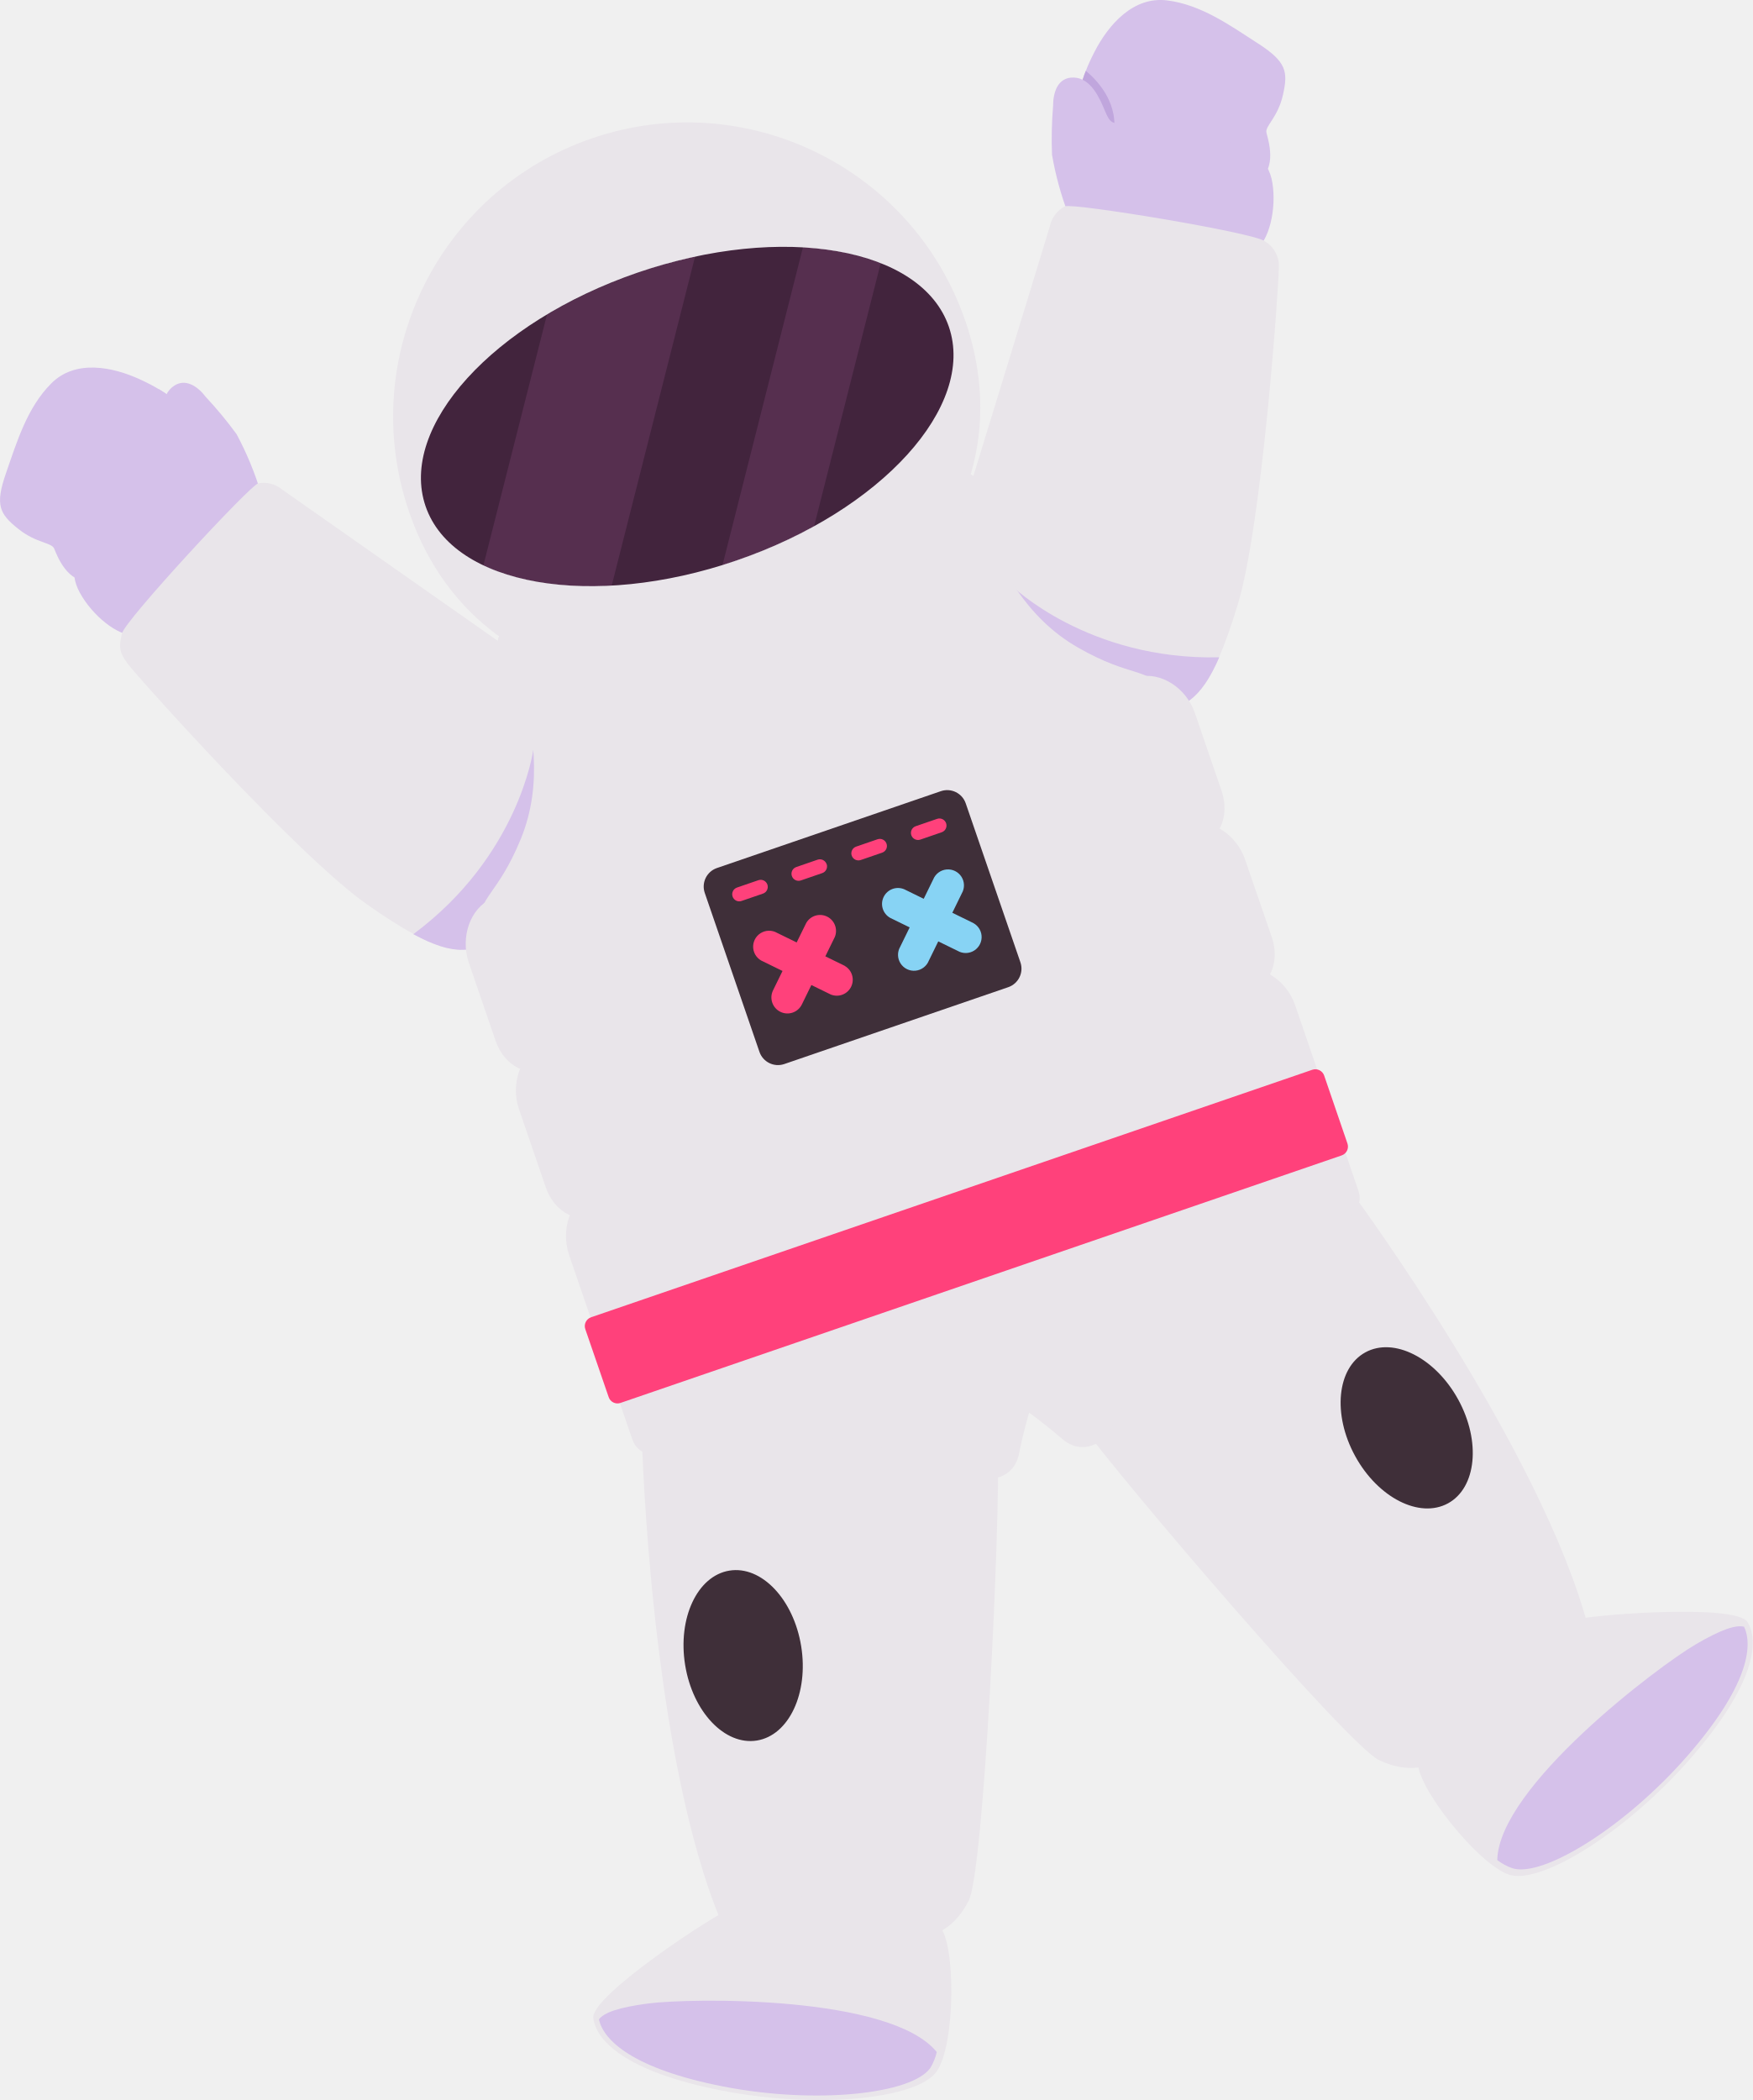
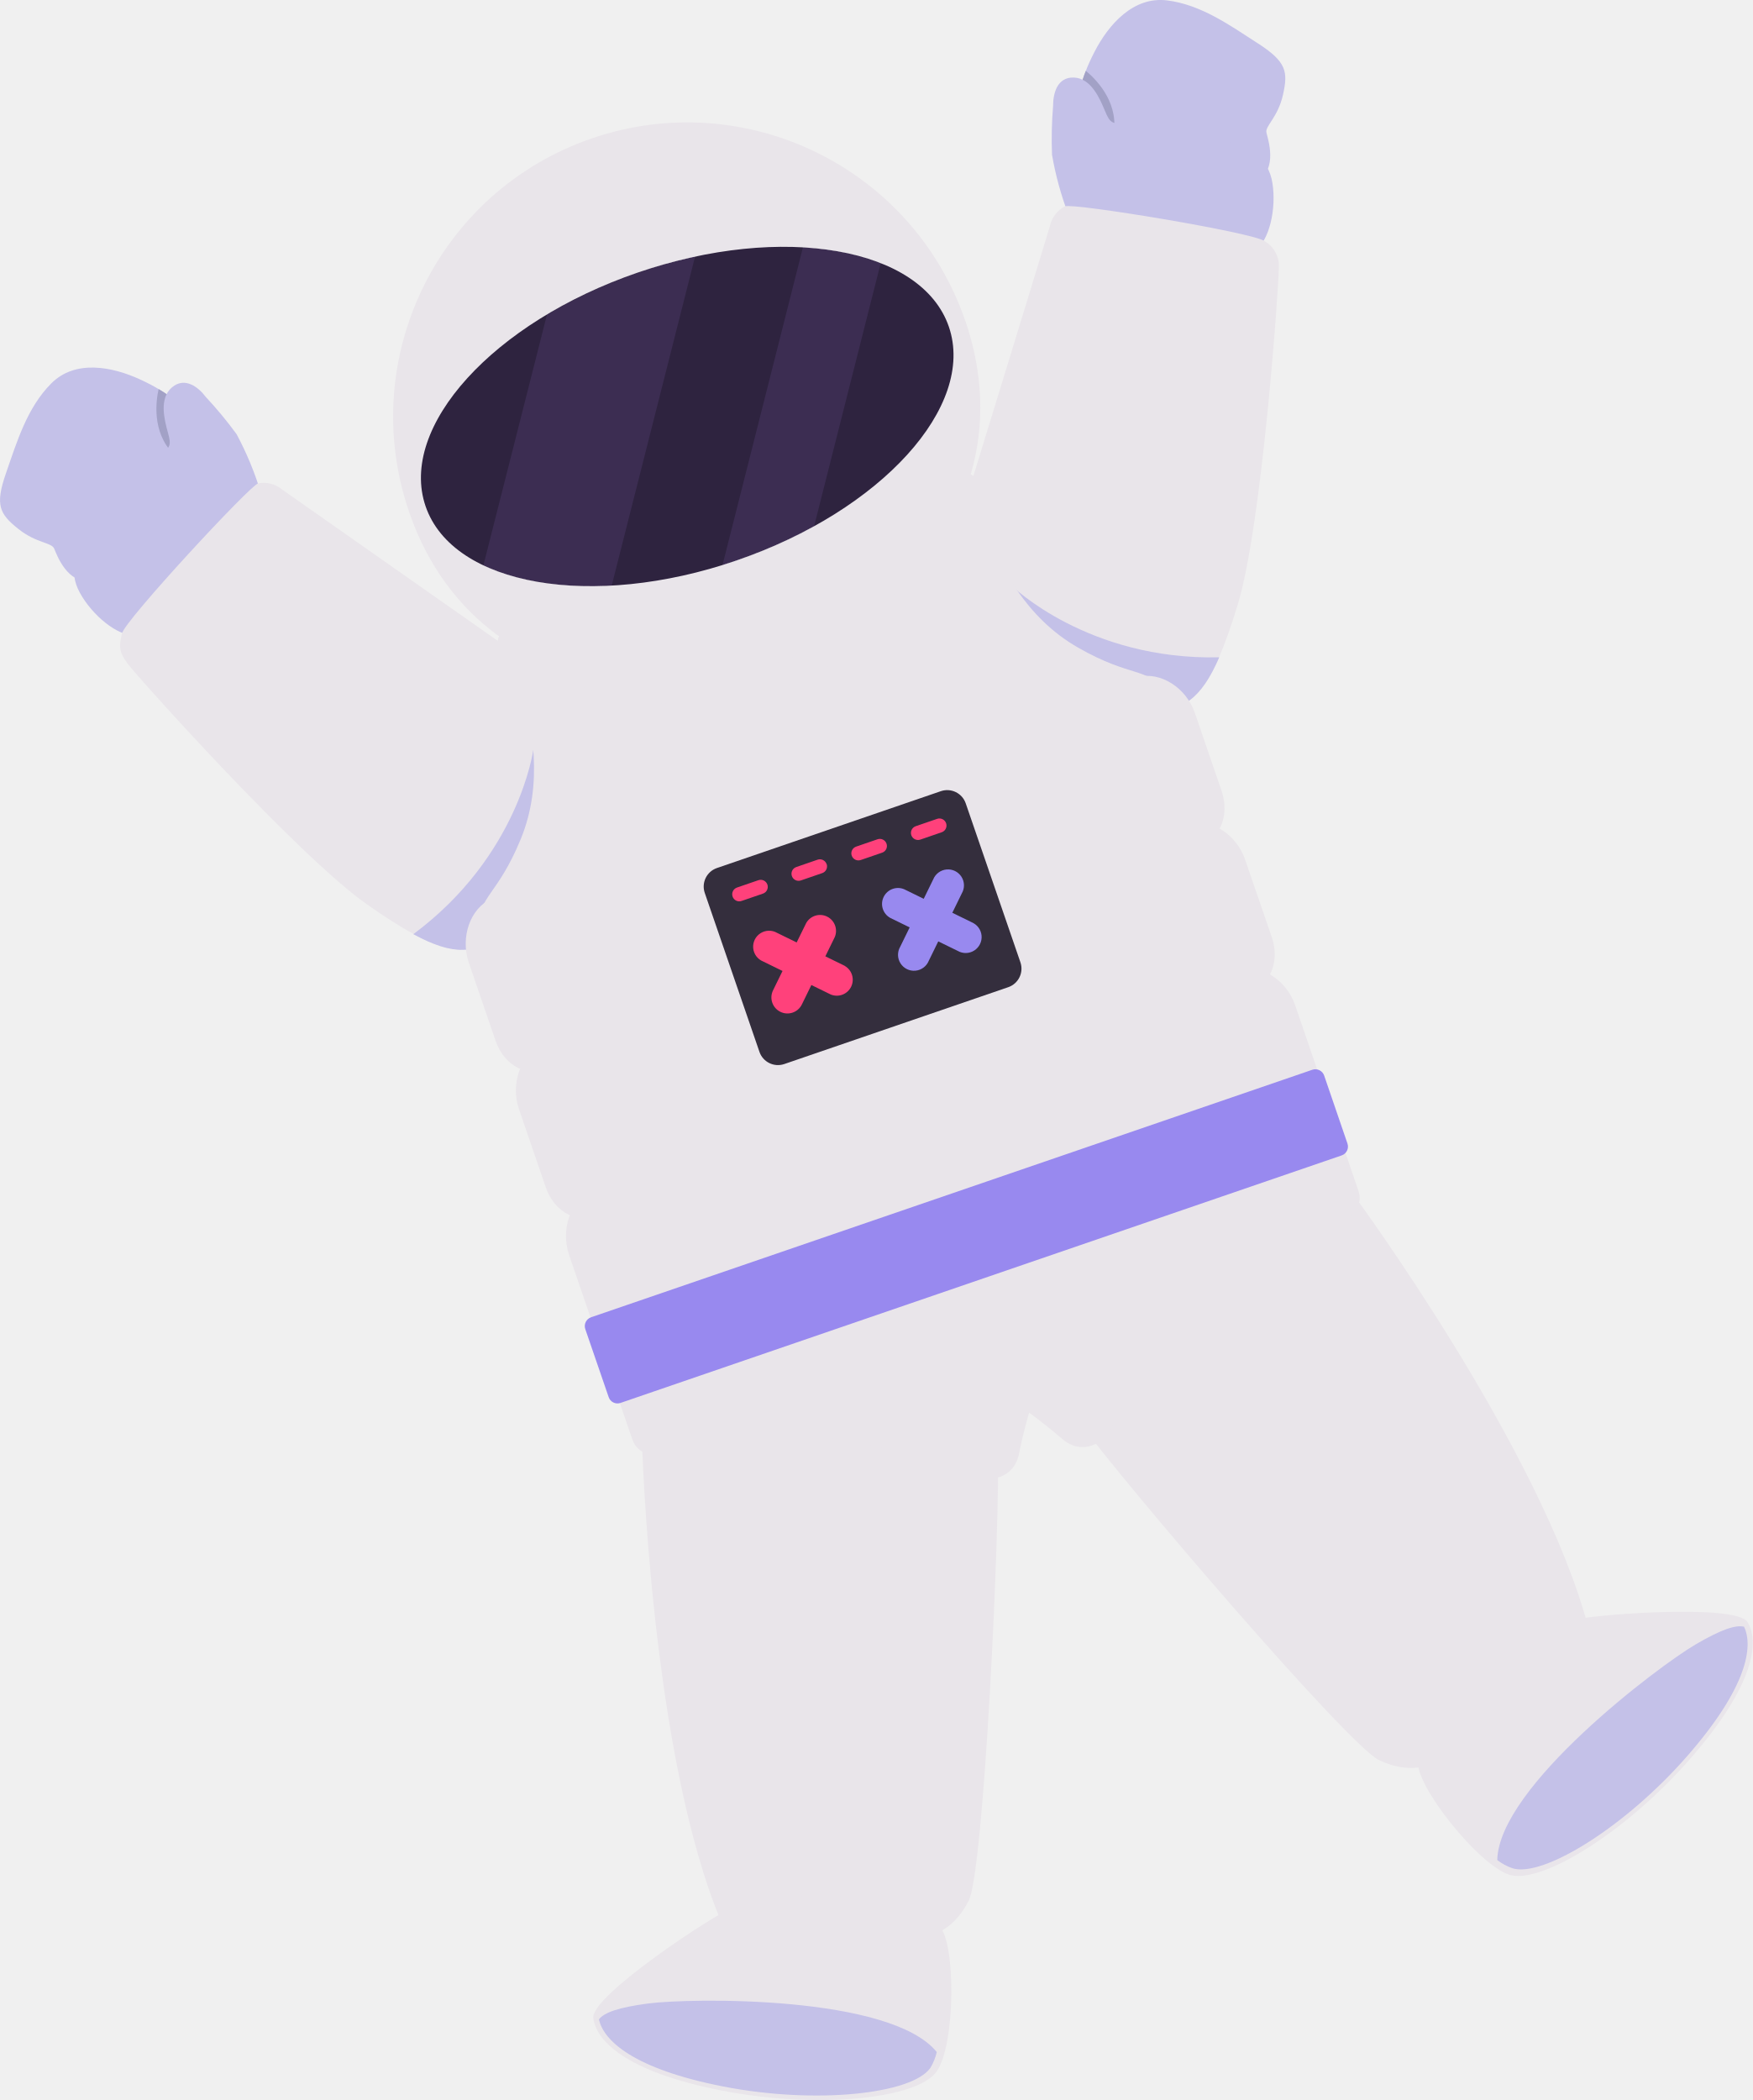
<svg xmlns="http://www.w3.org/2000/svg" width="212.02" height="254.02" viewBox="0 0 212.02 254.02">
-   <g style="isolation: isolate">
-     <g id="OBJECTS">
-       <g>
-         <g>
-           <path d="M24.29,53.36c-1.28-4-4-5.93-7.36-7.47s-7.83-2.43-10.74.5-4.13,7-5.47,10.86-.77,4.91,1.46,6.7,4.06,1.64,4.38,2.42S8.19,70.71,11,70.23,25.44,57,24.29,53.36Z" style="fill: #d5c1ea" />
-           <path d="M24.29,53.36a10.86,10.86,0,0,0-5.1-6.29c-.31,1.36-.86,5.17,1.78,7.84a3,3,0,0,0,3,.72A3.64,3.64,0,0,0,24.29,53.36Z" style="fill: #d5c1ea" />
-           <path d="M31.53,59.52a38.56,38.56,0,0,0-2.91-7A48.62,48.62,0,0,0,24.88,48c-.83-1.11-2.49-2.49-4.08-1.14s-.91,3.93-.49,5.46.34,1.8-1,2.7a33.55,33.55,0,0,0-8,8.6c-2,3.24-3.16,5.3-1.66,8.06s4.61,5.31,6.64,5.14S33.5,65.42,31.53,59.52Z" style="fill: #d5c1ea" />
-           <path d="M62.33,79,34.15,59.23a3.52,3.52,0,0,0-2.91-.77c-1,.25-16.12,16.57-16.48,18.15s-.44,2.17.72,3.72S36.06,103.56,44.4,109.4s12.33,7.12,16.15,3.23S72.6,90.38,62.33,79Z" style="fill: #e9e5ea" />
-           <path d="M64.5,90.75S62.78,103.51,50,113c4.77,2.59,7.71,2.57,10.56-.33S68.25,99.69,67.13,90Z" style="fill: #d5c1ea" />
-         </g>
-         <g>
-           <path d="M131.19,16.67c-1.46-4-.47-7.14,1.22-10.42S137.1-.47,141.2.05s7.56,3,11,5.22,3.62,3.41,3,6.19-2.2,3.78-2,4.6,1.39,4.43-1.11,5.76S132.51,20.25,131.19,16.67Z" style="fill: #d5c1ea" />
-           <path d="M131.19,16.67a10.86,10.86,0,0,1,.16-8.1c1.08.88,3.85,3.55,3.41,7.28a3,3,0,0,1-1.93,2.42A3.65,3.65,0,0,1,131.19,16.67Z" style="fill: #c0a6dd" />
-           <path d="M129.26,26a38.8,38.8,0,0,1-2-7.28,49,49,0,0,1,.13-5.93c0-1.39.44-3.49,2.52-3.41s3.13,2.54,3.74,4,.84,1.63,2.41,1.54a33.57,33.57,0,0,1,11.61,1.87c3.58,1.31,5.75,2.24,6.25,5.34s-.37,7-2.09,8.13S131.33,31.86,129.26,26Z" style="fill: #d5c1ea" />
-           <path d="M116.92,60.28S126.69,28.45,127,27.36a3.53,3.53,0,0,1,1.82-2.4c1-.44,22.89,3.18,24.15,4.21a3.47,3.47,0,0,1,1.72,3.38c0,1.94-2,31-5,40.71S144.37,86.46,139,85.73,115.79,75.56,116.92,60.28Z" style="fill: #e9e5ea" />
-           <path d="M122.41,70.88s9.19,9,25.08,8.63c-2.17,5-4.51,6.76-8.54,6.22-3.86-.52-14-5.49-19.11-13.86Z" style="fill: #d5c1ea" />
-         </g>
-         <g>
-           <path d="M77.65,174s1,38.5,9.77,58.88c0,0,5.52,2.7,15.27,2.7s12.65-2.11,14.49-5.67S121,184.52,120.71,175C120.44,166.32,89.22,157.82,77.65,174Z" style="fill: #e9e5ea" />
-           <ellipse cx="89.91" cy="200.26" rx="7.11" ry="10.41" transform="translate(-30.81 16.91) rotate(-9.18)" style="fill: #3f2f39" />
-           <path d="M88.43,230.87c-1.66.5-17,10.52-16.66,13.24s3.9,6.5,15.55,8.77,23.7,1,26-2.33,2.29-15.73.31-17.55S101,227.08,88.43,230.87Z" style="fill: #e9e5ea" />
-           <path d="M113.32,248.22c-5.6-6.91-29.79-6.55-34.94-5.87-3.56.47-5.27,1.08-5.93,1.91.56,2.59,4.2,6,15,8.12,11.25,2.2,22.89.92,25.1-2.25A6.74,6.74,0,0,0,113.32,248.22Z" style="fill: #d5c1ea" />
-         </g>
-         <g>
-           <path d="M163.73,144.51s22.87,31,28.43,52.48c0,0-2.7,5.52-10.4,11.51s-11.28,6.1-14.92,4.42-30.92-33.52-36.52-41.21C125.21,164.68,144.64,138.8,163.73,144.51Z" style="fill: #e9e5ea" />
-           <ellipse cx="170.16" cy="172.73" rx="7.11" ry="10.41" transform="translate(-62.04 102.92) rotate(-28.7)" style="fill: #3f2f39" />
-           <path d="M190.12,196c1.61-.62,19.86-2.11,21.28.22s.91,7.52-6.88,16.46S186.39,228,182.57,226.77s-11.47-11-11-13.66S177.85,200.71,190.12,196Z" style="fill: #e9e5ea" />
-           <path d="M181.12,225c.18-8.89,19.49-23.46,24-26.09,3.09-1.81,4.83-2.38,5.85-2.14,1.15,2.39.38,7.33-6.82,15.59-7.53,8.64-17.5,14.78-21.19,13.63A6.72,6.72,0,0,1,181.12,225Z" style="fill: #d5c1ea" />
-         </g>
-         <path d="M157.68,133.39l-41.22,14.14L75.25,161.67s-1.94,3.17-.85,6.35l2.08,6.07c.35,1,1.37,2.46,4.64,1.65s12.88-3.27,22-1.38,12.27,2.89,14.44,4,5.11.44,5.7-2.48,1.23-5,1.23-5,1.79,1.27,4.05,3.21,5,.68,6-1.54,2.89-5,8.92-12,15.12-11,18.2-12.41,3-3.12,2.65-4.15l-2.08-6.08C161.16,134.7,157.68,133.39,157.68,133.39Z" style="fill: #e9e5ea" />
-         <path d="M130.42,78.34C124,74.69,121,68.37,119.05,64s-2.69-3.73-3.3-3.51l-1.59.55-24.5,8.4L65.17,77.8l-1.59.55c-.61.21-1.64.14-.45,4.8S65.8,94.66,63,101.48s-5.11,6.92-5,10.44l.9,2.62,41.4-14.2,41.4-14.2-.9-2.62C138.7,80.67,136.83,82,130.42,78.34Z" style="fill: #e9e5ea" />
-         <path d="M115.58,57.26,88.66,66.5,61.75,75.73a2.21,2.21,0,0,0-1.35,3.07l3,8.88c.48,1.4,10.52,9.66,33.14,1.9s25.48-20.44,25-21.84l-3-8.88A2.22,2.22,0,0,0,115.58,57.26Z" style="fill: #e9e5ea" />
-         <path d="M115.58,57.26,88.66,66.5,61.75,75.73a2.24,2.24,0,0,0-1.51,1.71,36.3,36.3,0,0,0,57.58-19.76A2.25,2.25,0,0,0,115.58,57.26Z" style="fill: #e9e5ea" />
-         <g>
-           <path d="M116.78,38.83C123.15,57.42,112,74,93.43,80.38s-37.56.13-43.94-18.45a35.57,35.57,0,0,1,67.29-23.09Z" style="fill: #e9e5ea" />
-           <ellipse cx="83.13" cy="50.38" rx="33.46" ry="18.41" transform="translate(-11.85 29.71) rotate(-18.94)" style="fill: #42243d" />
-           <g style="opacity: 0.3;mix-blend-mode: overlay">
-             <path d="M74,70.82,84.09,31A59.7,59.7,0,0,0,77.16,33a58.25,58.25,0,0,0-11,5.08L58.48,68.37C62.54,70.3,68,71.16,74,70.82Z" style="fill: #fff" />
-             <path d="M97.13,29.92,87.4,68.35l1.71-.55a59.19,59.19,0,0,0,9.37-4.14l8.05-31.81A30.2,30.2,0,0,0,97.13,29.92Z" style="fill: #fff" />
-           </g>
-         </g>
-         <path d="M147.8,95.75c1,3.05-.34,6-3.09,6.69a431.15,431.15,0,0,0-78.22,26.84c-2.57,1.17-5.5-.33-6.54-3.38l-3.26-9.51c-1-3.05.18-6.5,2.75-7.67a431.36,431.36,0,0,1,78.22-26.84c2.75-.66,5.83,1.31,6.88,4.36Z" style="fill: #e9e5ea" />
-         <path d="M153.87,113.43c1,3.05-.34,6-3.09,6.69A431.28,431.28,0,0,0,72.56,147c-2.58,1.17-5.5-.33-6.54-3.38l-3.26-9.51c-1-3,.18-6.5,2.75-7.67a431.29,431.29,0,0,1,78.22-26.84c2.75-.66,5.83,1.31,6.88,4.36Z" style="fill: #e9e5ea" />
-         <path d="M159.93,131.11c1,3.05-.34,6-3.09,6.68a431.34,431.34,0,0,0-78.22,26.84c-2.58,1.17-5.5-.33-6.54-3.38l-3.26-9.51c-1-3.05.18-6.5,2.75-7.67a431.37,431.37,0,0,1,78.22-26.84c2.75-.66,5.84,1.31,6.88,4.36Z" style="fill: #e9e5ea" />
-         <path d="M123.44,116.41a2.37,2.37,0,0,1-1.47,3l-27.1,9.3a2.37,2.37,0,0,1-3-1.47L85.25,108a2.37,2.37,0,0,1,1.47-3l27.1-9.3a2.37,2.37,0,0,1,3,1.47Z" style="fill: #3f2f39" />
-         <g>
-           <path d="M102.19,116.83l-2.35-1.15,1.15-2.35a1.93,1.93,0,0,0-3.46-1.69L96.37,114,94,112.84a1.93,1.93,0,1,0-1.69,3.46l2.35,1.15-1.15,2.35A1.93,1.93,0,0,0,97,121.5l1.15-2.35,2.35,1.15a1.93,1.93,0,0,0,1.69-3.46Z" style="fill: #ff417b" />
-           <path d="M117.55,111.56l-2.35-1.15,1.15-2.35a1.93,1.93,0,1,0-3.46-1.69l-1.15,2.35-2.35-1.15a1.93,1.93,0,0,0-1.7,3.46l2.35,1.15-1.15,2.35a1.93,1.93,0,1,0,3.46,1.69l1.15-2.35,2.35,1.15a1.93,1.93,0,1,0,1.69-3.46Z" style="fill: #87d3f4" />
-         </g>
-         <g>
-           <path d="M92.83,107a.86.86,0,0,1-.53,1.09l-2.59.89a.85.85,0,0,1-1.09-.53h0a.86.86,0,0,1,.53-1.09l2.59-.89a.86.86,0,0,1,1.09.53Z" style="fill: #ff417b" />
-           <path d="M100,104.52a.86.86,0,0,1-.53,1.09l-2.59.89a.86.86,0,0,1-1.09-.53h0a.86.86,0,0,1,.53-1.09l2.58-.89a.86.86,0,0,1,1.09.53Z" style="fill: #ff417b" />
-           <path d="M107.24,102.05a.85.85,0,0,1-.53,1.09l-2.59.89a.86.86,0,0,1-1.09-.53h0a.86.86,0,0,1,.53-1.09l2.59-.89a.86.86,0,0,1,1.09.53Z" style="fill: #ff417b" />
-           <path d="M114.45,99.58a.86.86,0,0,1-.53,1.09l-2.59.89a.86.86,0,0,1-1.09-.53h0a.86.86,0,0,1,.53-1.09l2.59-.89a.86.86,0,0,1,1.09.53Z" style="fill: #ff417b" />
-         </g>
-         <path d="M163,138.33a1.13,1.13,0,0,1-.7,1.43L75.06,169.7a1.12,1.12,0,0,1-1.43-.7l-2.83-8.23a1.13,1.13,0,0,1,.7-1.43l87.25-29.94a1.13,1.13,0,0,1,1.43.7Z" style="fill: #ff417b" />
+   <g style="isolation:isolate">
+     <path d="M24.29 53.36c-1.28-4-4-5.93-7.36-7.47s-7.83-2.43-10.74.5-4.13 7-5.47 10.86-.77 4.91 1.46 6.7 4.06 1.64 4.38 2.42 1.63 4.34 4.44 3.86S25.44 57 24.29 53.36z" fill="#c4c1e8" />
+     <path d="M24.29 53.36a10.86 10.86 0 0 0-5.1-6.29c-.31 1.36-.86 5.17 1.78 7.84a3 3 0 0 0 3 .72 3.64 3.64 0 0 0 .32-2.27z" fill="#a2a1c6" />
+     <path d="M31.53 59.52a38.56 38.56 0 0 0-2.91-7A48.62 48.62 0 0 0 24.88 48c-.83-1.11-2.49-2.49-4.08-1.14s-.91 3.93-.49 5.46.34 1.8-1 2.7a33.55 33.55 0 0 0-8 8.6c-2 3.24-3.16 5.3-1.66 8.06s4.61 5.31 6.64 5.14 17.21-11.4 15.24-17.3z" fill="#c4c1e8" />
+     <path d="M62.33 79L34.15 59.23a3.52 3.52 0 0 0-2.91-.77c-1 .25-16.12 16.57-16.48 18.15s-.44 2.17.72 3.72 20.58 23.23 28.92 29.07 12.33 7.12 16.15 3.23S72.6 90.38 62.33 79z" fill="#e9e5ea" />
+     <path d="M64.5 90.75S62.78 103.51 50 113c4.77 2.59 7.71 2.57 10.56-.33S68.25 99.69 67.13 90zM131.19 16.67c-1.46-4-.47-7.14 1.22-10.42s4.69-6.72 8.79-6.2 7.56 3 11 5.22 3.62 3.41 3 6.19-2.2 3.78-2 4.6 1.39 4.43-1.11 5.76-19.58-1.57-20.9-5.15z" fill="#c4c1e8" />
+     <path d="M131.19 16.67a10.86 10.86 0 0 1 .16-8.1c1.08.88 3.85 3.55 3.41 7.28a3 3 0 0 1-1.93 2.42 3.65 3.65 0 0 1-1.64-1.6z" fill="#a2a1c6" />
+     <path d="M129.26 26a38.8 38.8 0 0 1-2-7.28 49 49 0 0 1 .13-5.93c0-1.39.44-3.49 2.52-3.41s3.13 2.54 3.74 4 .84 1.63 2.41 1.54a33.57 33.57 0 0 1 11.61 1.87c3.58 1.31 5.75 2.24 6.25 5.34s-.37 7-2.09 8.13-20.5 1.6-22.57-4.26z" fill="#c4c1e8" />
+     <path d="M116.92 60.28s9.77-31.83 10.08-32.92a3.53 3.53 0 0 1 1.82-2.4c1-.44 22.89 3.18 24.15 4.21a3.47 3.47 0 0 1 1.72 3.38c0 1.94-2 31-5 40.71s-5.32 13.2-10.69 12.47-23.21-10.17-22.08-25.45z" fill="#e9e5ea" />
+     <path d="M122.41 70.88s9.19 9 25.08 8.63c-2.17 5-4.51 6.76-8.54 6.22-3.86-.52-14-5.49-19.11-13.86z" fill="#c4c1e8" />
+     <path d="M77.65 174s1 38.5 9.77 58.88c0 0 5.52 2.7 15.27 2.7s12.65-2.11 14.49-5.67 3.82-45.39 3.53-54.91c-.27-8.68-31.49-17.18-43.06-1z" fill="#e9e5ea" />
+     <path d="M88.43 230.87c-1.66.5-17 10.52-16.66 13.24s3.9 6.5 15.55 8.77 23.7 1 26-2.33 2.29-15.73.31-17.55-12.63-5.92-25.2-2.13z" fill="#e9e5ea" />
+     <path d="M113.32 248.22c-5.6-6.91-29.79-6.55-34.94-5.87-3.56.47-5.27 1.08-5.93 1.91.56 2.59 4.2 6 15 8.12 11.25 2.2 22.89.92 25.1-2.25a6.74 6.74 0 0 0 .77-1.91z" fill="#c4c1e8" />
+     <path d="M163.73 144.51s22.87 31 28.43 52.48c0 0-2.7 5.52-10.4 11.51s-11.28 6.1-14.92 4.42-30.92-33.52-36.52-41.21c-5.11-7.03 14.32-32.91 33.41-27.2z" fill="#e9e5ea" />
+     <path d="M190.12 196c1.61-.62 19.86-2.11 21.28.22s.91 7.52-6.88 16.46-18.13 15.32-21.95 14.09-11.47-11-11-13.66 6.28-12.4 18.55-17.11z" fill="#e9e5ea" />
+     <path d="M181.12 225c.18-8.89 19.49-23.46 24-26.09 3.09-1.81 4.83-2.38 5.85-2.14 1.15 2.39.38 7.33-6.82 15.59-7.53 8.64-17.5 14.78-21.19 13.63a6.72 6.72 0 0 1-1.84-.99z" fill="#c4c1e8" />
+     <path d="M157.68 133.39l-41.22 14.14-41.21 14.14s-1.94 3.17-.85 6.35l2.08 6.07c.35 1 1.37 2.46 4.64 1.65s12.88-3.27 22-1.38 12.27 2.89 14.44 4 5.11.44 5.7-2.48 1.23-5 1.23-5 1.79 1.27 4.05 3.21 5 .68 6-1.54 2.89-5 8.92-12 15.12-11 18.2-12.41 3-3.12 2.65-4.15l-2.08-6.08c-1.07-3.21-4.55-4.52-4.55-4.52zM130.42 78.34C124 74.69 121 68.37 119.05 64s-2.69-3.73-3.3-3.51l-1.59.55-24.5 8.4-24.49 8.36-1.59.55c-.61.21-1.64.14-.45 4.8s2.67 11.51-.13 18.33-5.11 6.92-5 10.44l.9 2.62 41.4-14.2 41.4-14.2-.9-2.62c-2.1-2.85-3.97-1.52-10.38-5.18z" fill="#e9e5ea" />
+     <path d="M115.58 57.26L88.66 66.5l-26.91 9.23a2.21 2.21 0 0 0-1.35 3.07l3 8.88c.48 1.4 10.52 9.66 33.14 1.9s25.48-20.44 25-21.84l-3-8.88a2.22 2.22 0 0 0-2.96-1.6z" fill="#e9e5ea" />
+     <path d="M115.58 57.26L88.66 66.5l-26.91 9.23a2.24 2.24 0 0 0-1.51 1.71 36.3 36.3 0 0 0 57.58-19.76 2.25 2.25 0 0 0-2.24-.42z" fill="#e9e5ea" />
+     <g>
+       <path d="M116.78 38.83C123.15 57.42 112 74 93.43 80.38s-37.56.13-43.94-18.45a35.57 35.57 0 0 1 67.29-23.09z" fill="#e9e5ea" />
+       <ellipse cx="83.13" cy="50.38" rx="33.46" ry="18.41" transform="rotate(-18.94 83.131 50.376)" fill="#2e233f" />
+       <g style="mix-blend-mode:overlay" opacity=".3" fill="#fff">
+         <path d="M74 70.82L84.09 31a59.7 59.7 0 0 0-6.93 2 58.25 58.25 0 0 0-11 5.08l-7.68 30.29C62.54 70.3 68 71.16 74 70.82zM97.13 29.92L87.4 68.35l1.71-.55a59.19 59.19 0 0 0 9.37-4.14l8.05-31.81a30.2 30.2 0 0 0-9.4-1.93z" />
      </g>
    </g>
+     <path d="M147.8 95.75c1 3.05-.34 6-3.09 6.69a431.15 431.15 0 0 0-78.22 26.84c-2.57 1.17-5.5-.33-6.54-3.38l-3.26-9.51c-1-3.05.18-6.5 2.75-7.67a431.36 431.36 0 0 1 78.22-26.84c2.75-.66 5.83 1.31 6.88 4.36z" fill="#e9e5ea" />
+     <path d="M153.87 113.43c1 3.05-.34 6-3.09 6.69A431.28 431.28 0 0 0 72.56 147c-2.58 1.17-5.5-.33-6.54-3.38l-3.26-9.51c-1-3 .18-6.5 2.75-7.67a431.29 431.29 0 0 1 78.22-26.84c2.75-.66 5.83 1.31 6.88 4.36z" fill="#e9e5ea" />
+     <path d="M159.93 131.11c1 3.05-.34 6-3.09 6.68a431.34 431.34 0 0 0-78.22 26.84c-2.58 1.17-5.5-.33-6.54-3.38l-3.26-9.51c-1-3.05.18-6.5 2.75-7.67a431.37 431.37 0 0 1 78.22-26.84c2.75-.66 5.84 1.31 6.88 4.36z" fill="#e9e5ea" />
+     <path d="M123.44 116.41a2.37 2.37 0 0 1-1.47 3l-27.1 9.3a2.37 2.37 0 0 1-3-1.47L85.25 108a2.37 2.37 0 0 1 1.47-3l27.1-9.3a2.37 2.37 0 0 1 3 1.47z" fill="#342e3d" />
+     <g>
+       <path d="M102.19 116.83l-2.35-1.15 1.15-2.35a1.93 1.93 0 0 0-3.46-1.69L96.37 114 94 112.84a1.93 1.93 0 1 0-1.69 3.46l2.35 1.15-1.15 2.35a1.93 1.93 0 0 0 3.49 1.7l1.15-2.35 2.35 1.15a1.93 1.93 0 0 0 1.69-3.46z" fill="#ff417b" />
+       <path d="M117.55 111.56l-2.35-1.15 1.15-2.35a1.93 1.93 0 1 0-3.46-1.69l-1.15 2.35-2.35-1.15a1.93 1.93 0 0 0-1.7 3.46l2.35 1.15-1.15 2.35a1.93 1.93 0 1 0 3.46 1.69l1.15-2.35 2.35 1.15a1.93 1.93 0 1 0 1.69-3.46z" fill="#9889ef" />
+     </g>
+     <g fill="#ff417b">
+       <path d="M92.83 107a.86.86 0 0 1-.53 1.09l-2.59.89a.85.85 0 0 1-1.09-.53.86.86 0 0 1 .53-1.09l2.59-.89a.86.86 0 0 1 1.09.53zM100 104.52a.86.86 0 0 1-.53 1.09l-2.59.89a.86.86 0 0 1-1.09-.53.86.86 0 0 1 .53-1.09l2.58-.89a.86.86 0 0 1 1.09.53zM107.24 102.05a.85.85 0 0 1-.53 1.09l-2.59.89a.86.86 0 0 1-1.09-.53.86.86 0 0 1 .53-1.09l2.59-.89a.86.86 0 0 1 1.09.53zM114.45 99.58a.86.86 0 0 1-.53 1.09l-2.59.89a.86.86 0 0 1-1.09-.53.86.86 0 0 1 .53-1.09l2.59-.89a.86.86 0 0 1 1.09.53z" />
+     </g>
+     <path d="M163 138.33a1.13 1.13 0 0 1-.7 1.43L75.06 169.7a1.12 1.12 0 0 1-1.43-.7l-2.83-8.23a1.13 1.13 0 0 1 .7-1.43l87.25-29.94a1.13 1.13 0 0 1 1.43.7z" fill="#9889ef" />
  </g>
</svg>
